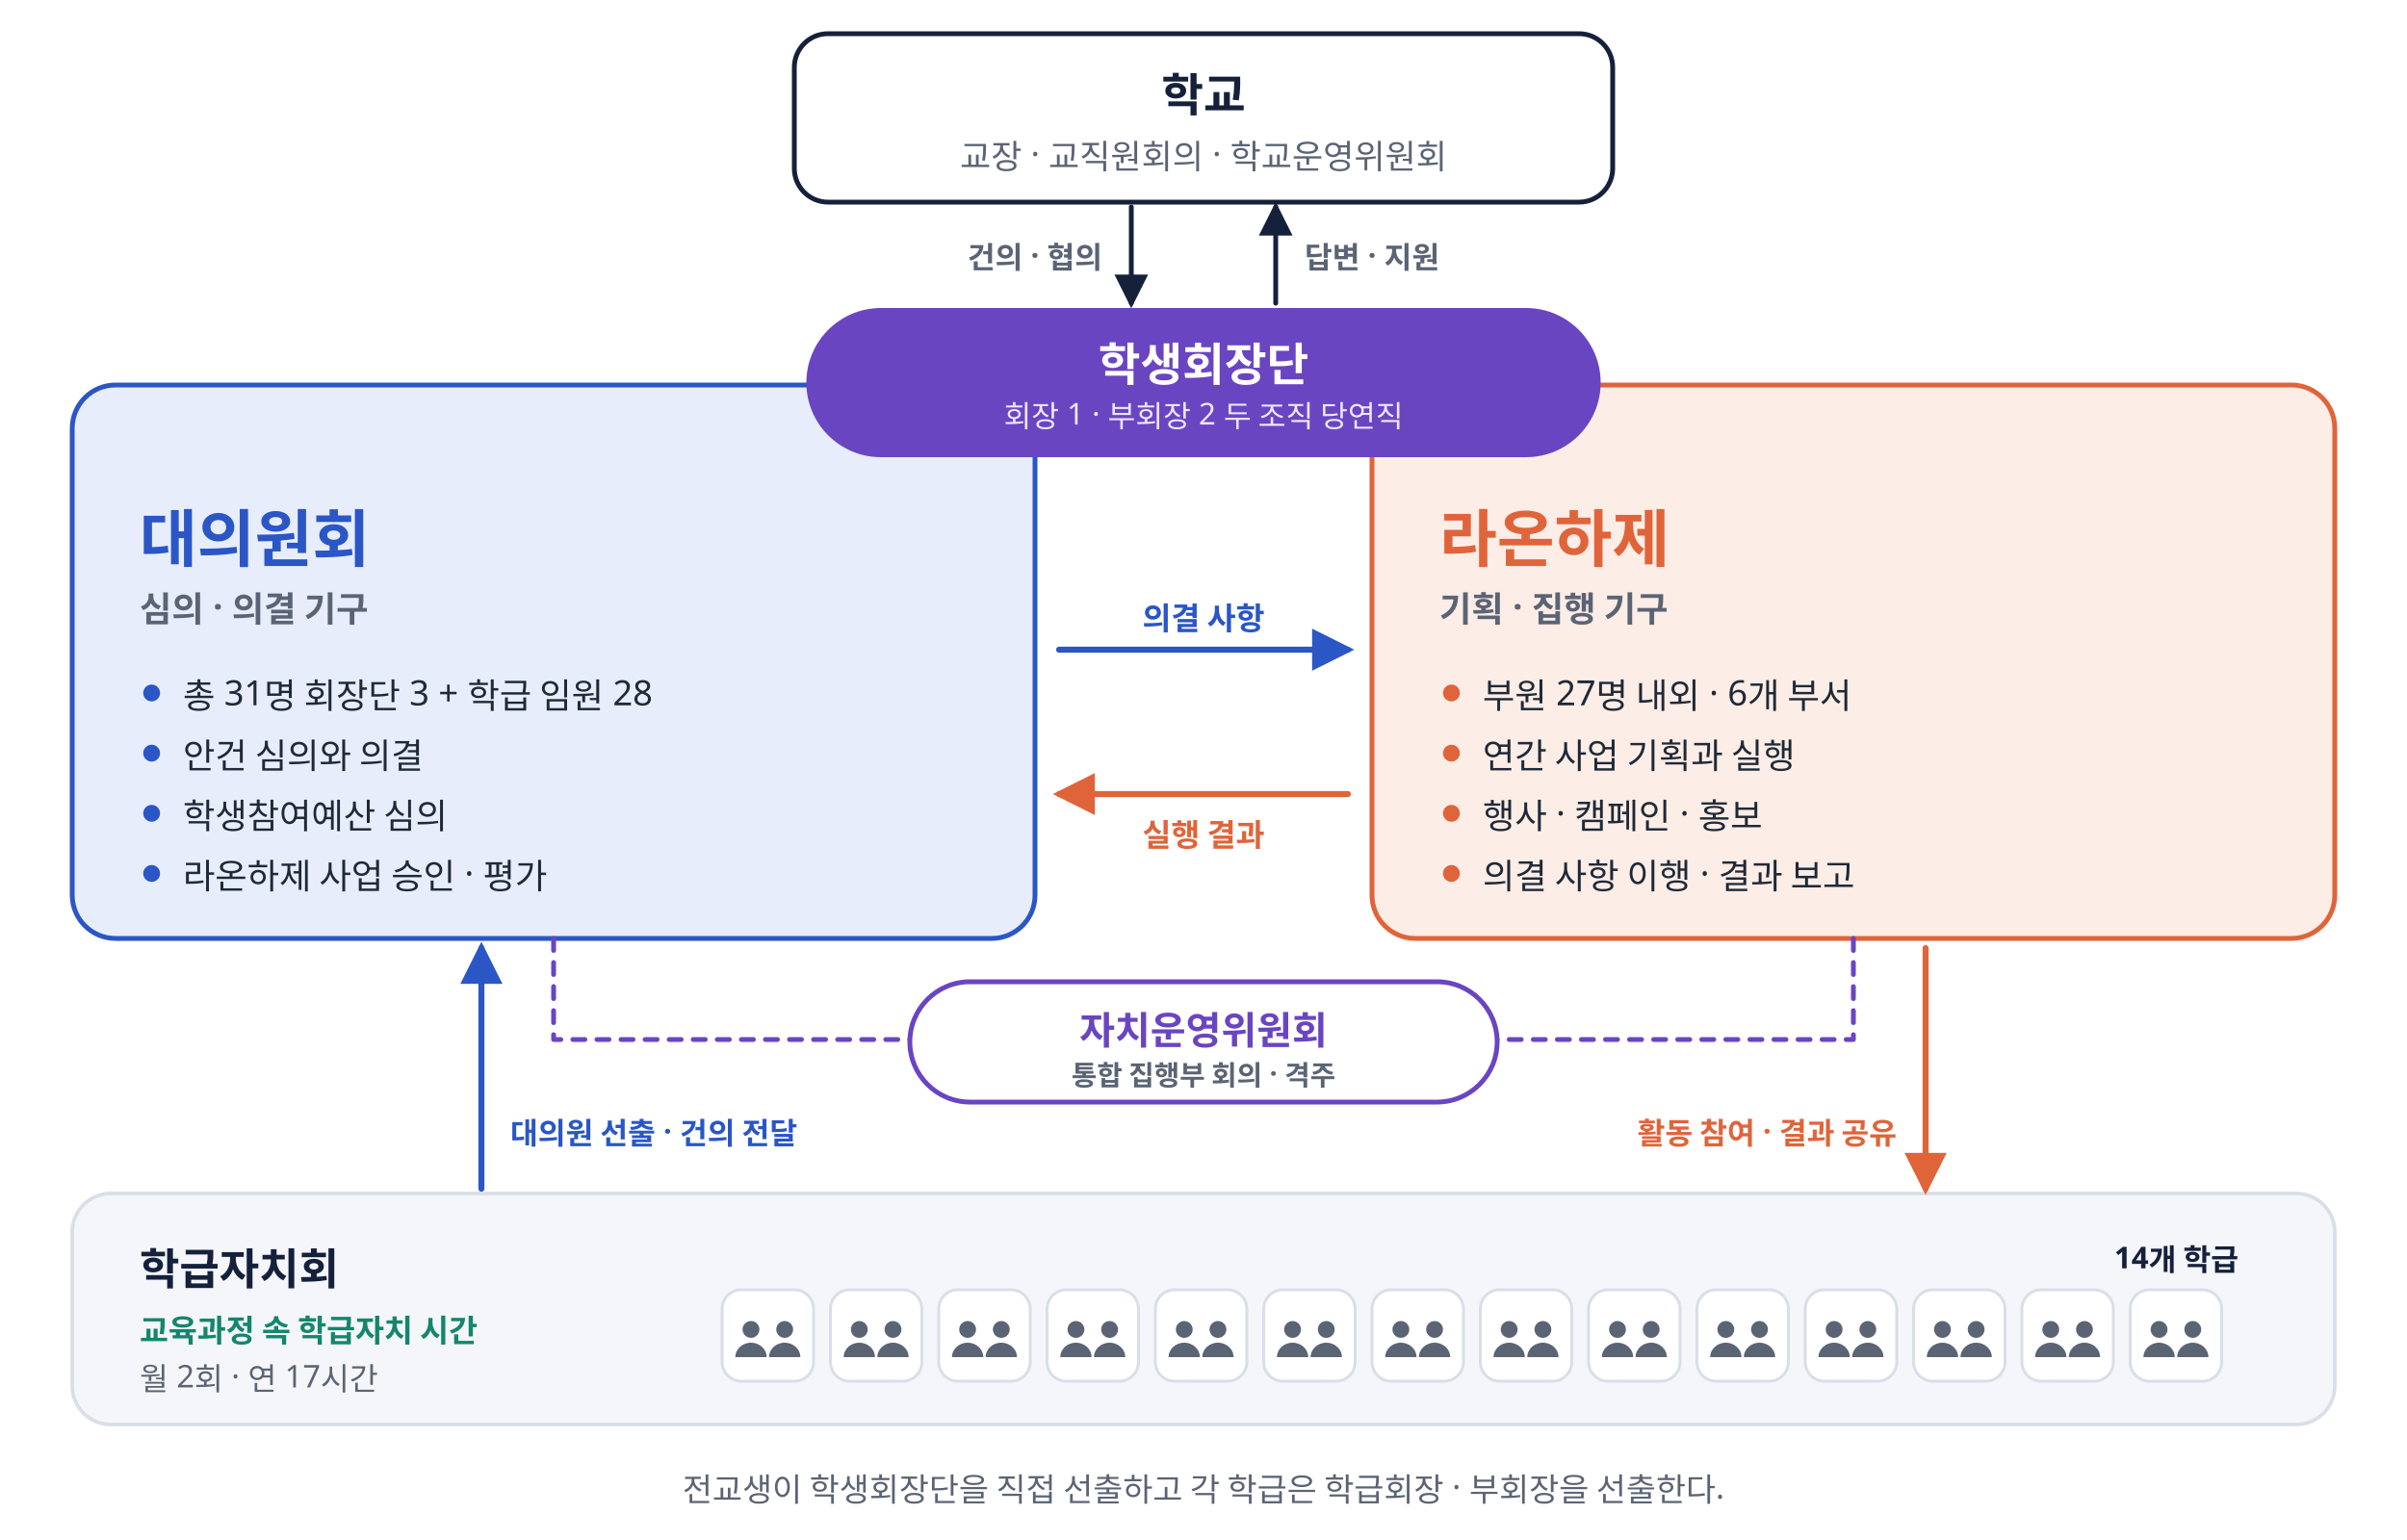
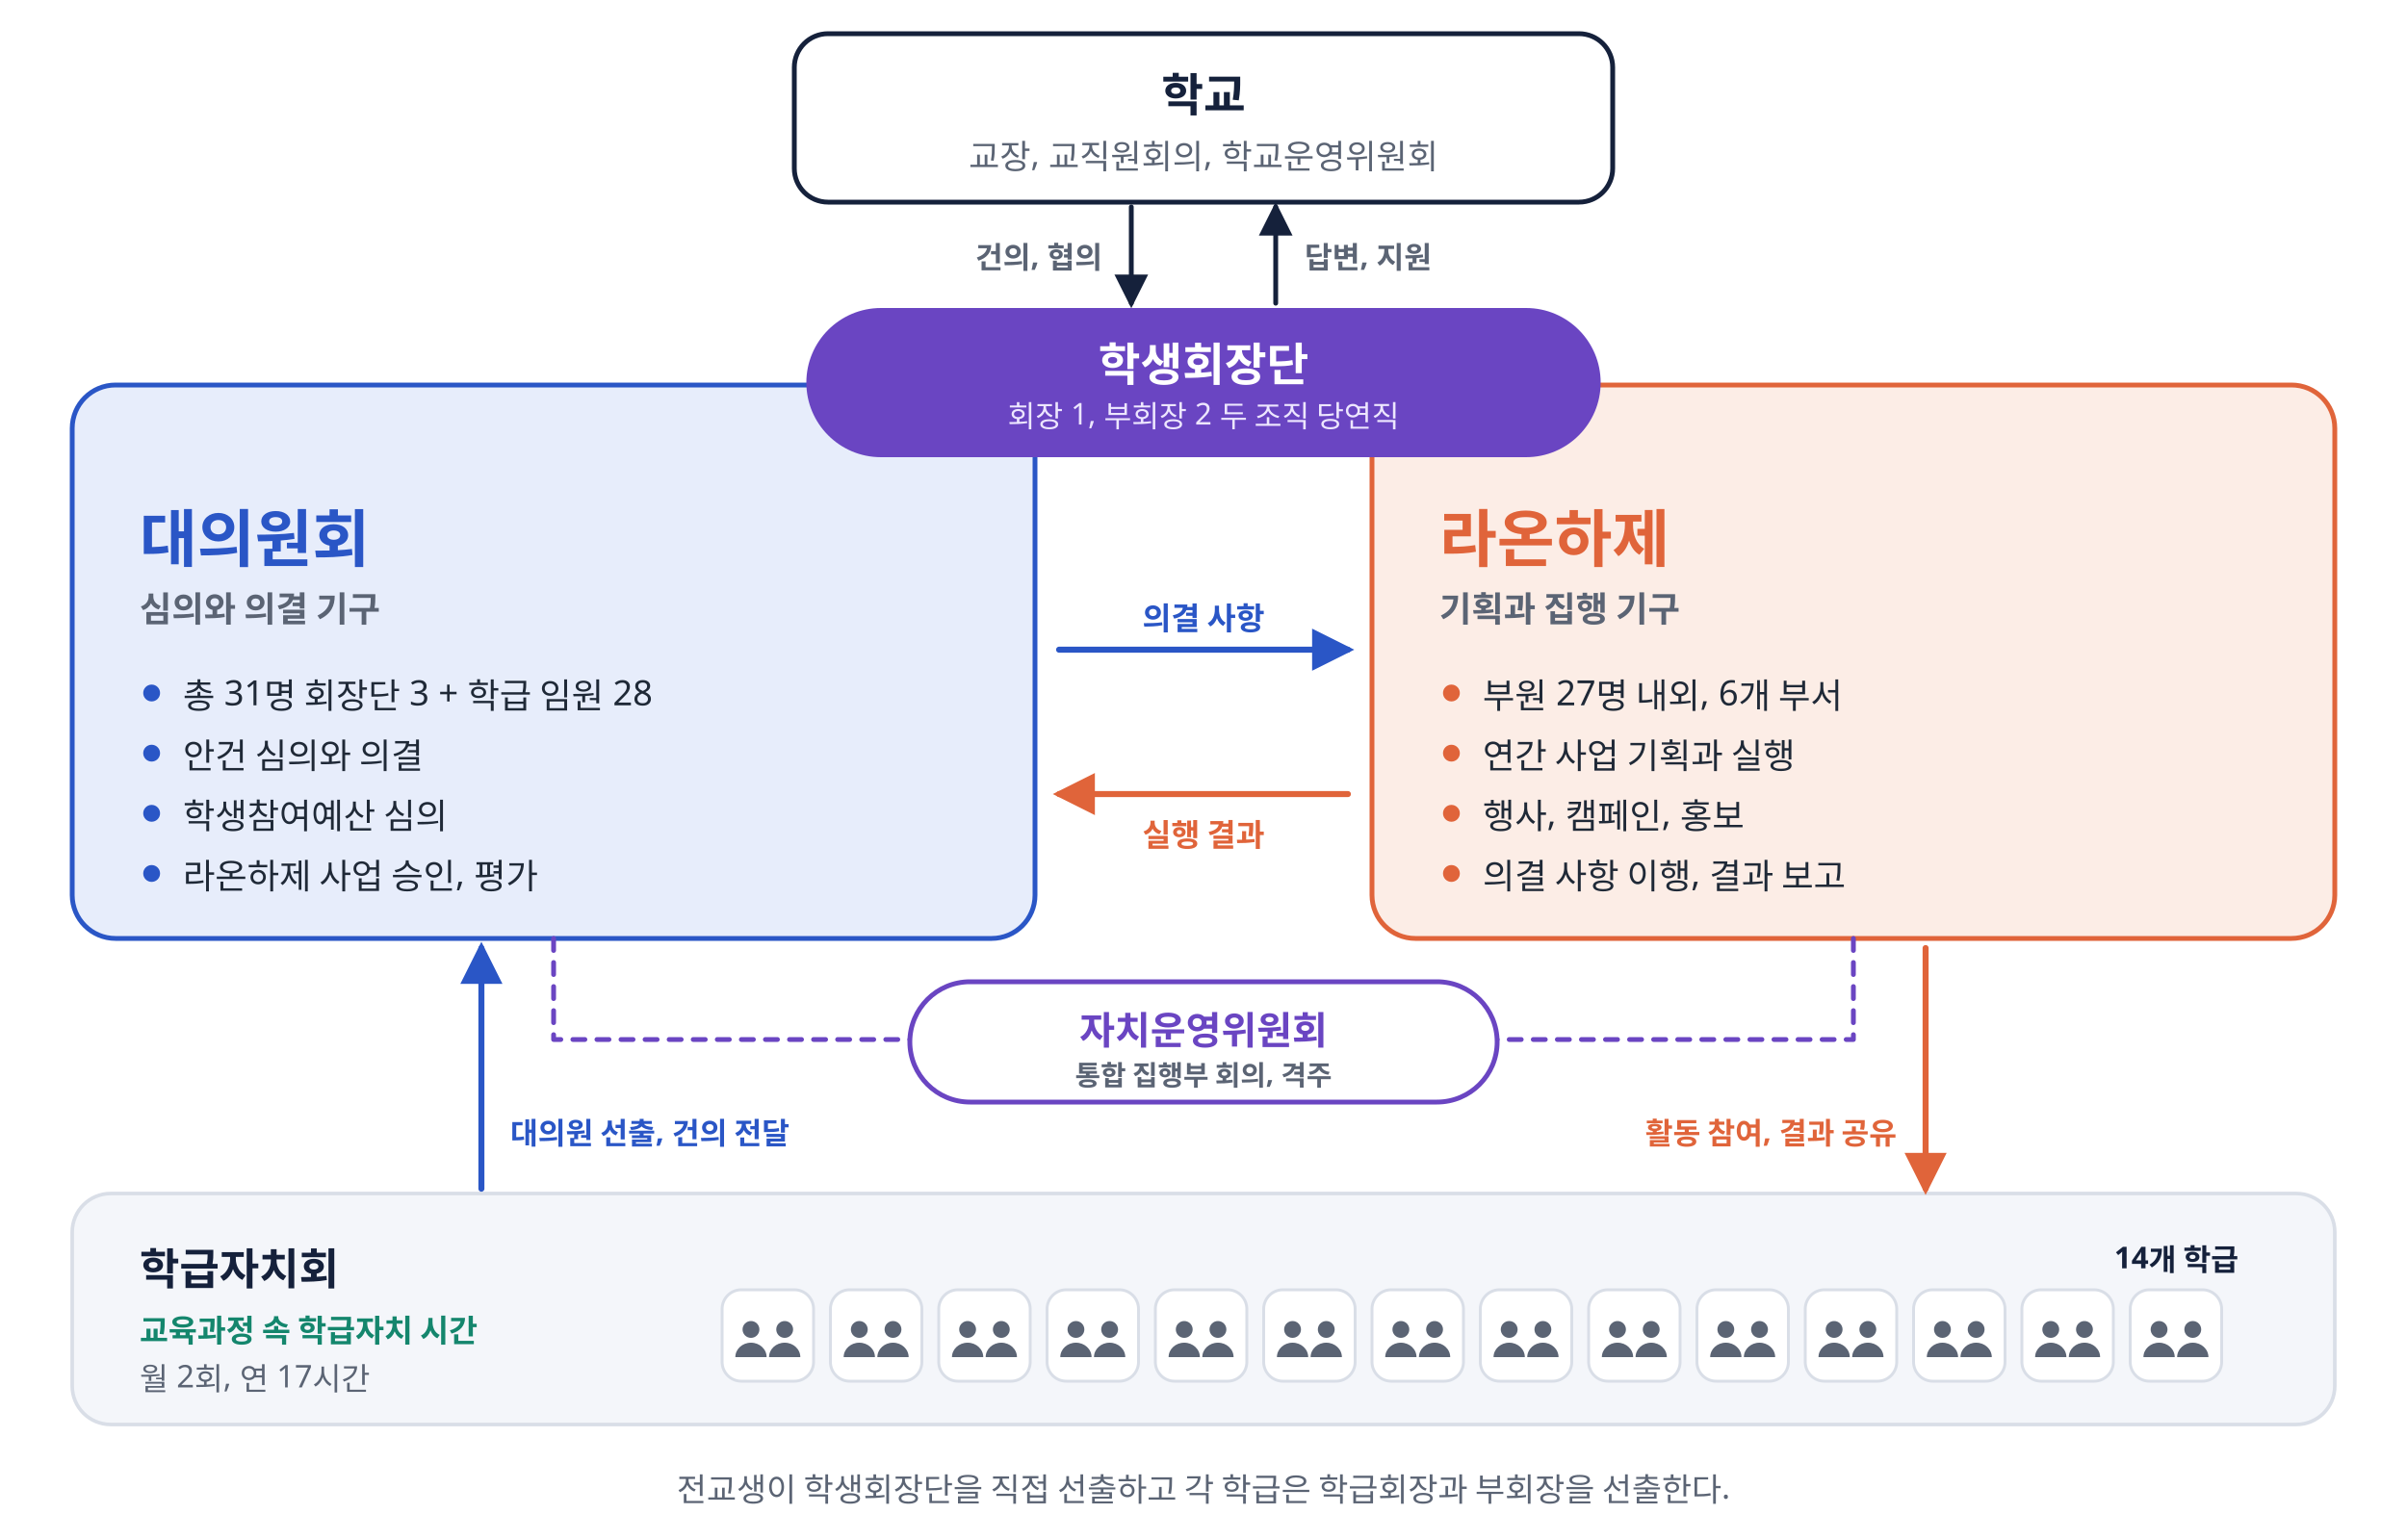
<svg xmlns="http://www.w3.org/2000/svg" viewBox="0 0 1000 640" width="1000" height="640" font-family="Pretendard, 'Pretendard Variable', 'Apple SD Gothic Neo', 'Malgun Gothic', sans-serif" role="img" aria-label="학생자치 전체 구조">
  <defs>
    <marker id="ah-muted" viewBox="0 0 10 10" refX="8.5" refY="5" markerWidth="7" markerHeight="7" orient="auto-start-reverse">
      <path d="M0,0 L10,5 L0,10 z" fill="#5B6474" />
    </marker>
    <marker id="ah-del" viewBox="0 0 10 10" refX="8.5" refY="5" markerWidth="7" markerHeight="7" orient="auto-start-reverse">
      <path d="M0,0 L10,5 L0,10 z" fill="#2A56C6" />
    </marker>
    <marker id="ah-raon" viewBox="0 0 10 10" refX="8.5" refY="5" markerWidth="7" markerHeight="7" orient="auto-start-reverse">
      <path d="M0,0 L10,5 L0,10 z" fill="#E0643A" />
    </marker>
    <marker id="ah-lead" viewBox="0 0 10 10" refX="8.5" refY="5" markerWidth="7" markerHeight="7" orient="auto-start-reverse">
      <path d="M0,0 L10,5 L0,10 z" fill="#6A45C2" />
    </marker>
    <marker id="ah-ink" viewBox="0 0 10 10" refX="8.5" refY="5" markerWidth="7" markerHeight="7" orient="auto-start-reverse">
      <path d="M0,0 L10,5 L0,10 z" fill="#15213B" />
    </marker>
    <marker id="ah-ok" viewBox="0 0 10 10" refX="8.5" refY="5" markerWidth="7" markerHeight="7" orient="auto-start-reverse">
      <path d="M0,0 L10,5 L0,10 z" fill="#14866D" />
    </marker>
    <marker id="ah-gold" viewBox="0 0 10 10" refX="8.5" refY="5" markerWidth="7" markerHeight="7" orient="auto-start-reverse">
      <path d="M0,0 L10,5 L0,10 z" fill="#C4A26A" />
    </marker>
  </defs>
  <rect width="1000" height="640" fill="#fff" />
  <rect x="330" y="14" width="340" height="70" rx="14" fill="#fff" stroke="#15213B" stroke-width="2" />
  <text x="500" y="38" font-size="19" font-weight="800" fill="#15213B" text-anchor="middle" dominant-baseline="central">학교</text>
-   <text x="500" y="64" font-size="14" font-weight="500" fill="#5B6474" text-anchor="middle" dominant-baseline="central">교장 · 교직원회의 · 학교운영위원회</text>
+   <text x="500" y="64" font-size="14" font-weight="500" fill="#5B6474" text-anchor="middle" dominant-baseline="central">교장, 교직원회의, 학교운영위원회</text>
  <line x1="470" y1="86" x2="470" y2="126" stroke="#15213B" stroke-width="2" stroke-linecap="round" marker-end="url(#ah-ink)" />
  <line x1="530" y1="126" x2="530" y2="86" stroke="#15213B" stroke-width="2" stroke-linecap="round" marker-end="url(#ah-ink)" />
-   <text x="458" y="106" font-size="12.5" font-weight="600" fill="#5B6474" text-anchor="end" dominant-baseline="central">건의 · 협의</text>
-   <text x="542" y="106" font-size="12.5" font-weight="600" fill="#5B6474" text-anchor="start" dominant-baseline="central">답변 · 지원</text>
+   <text x="458" y="106" font-size="12.5" font-weight="600" fill="#5B6474" text-anchor="end" dominant-baseline="central">건의, 협의</text>
+   <text x="542" y="106" font-size="12.5" font-weight="600" fill="#5B6474" text-anchor="start" dominant-baseline="central">답변, 지원</text>
  <rect x="30" y="160" width="400" height="230" rx="18" fill="#E7EDFB" stroke="#2A56C6" stroke-width="2" />
  <text x="58" y="222" font-size="26" font-weight="800" fill="#2A56C6" text-anchor="start" dominant-baseline="central">대의원회</text>
-   <text x="58" y="252" font-size="14.5" font-weight="600" fill="#5B6474" text-anchor="start" dominant-baseline="central">심의 · 의결 기구</text>
+   <text x="58" y="252" font-size="14.5" font-weight="600" fill="#5B6474" text-anchor="start" dominant-baseline="central">심의와 의결 기구</text>
  <circle cx="63" cy="288" r="3.5" fill="#2A56C6" />
  <text x="76" y="288" font-size="14.5" font-weight="500" fill="#1F2937" text-anchor="start" dominant-baseline="central">총 31명  회장단 3 + 학급 임원 28</text>
  <circle cx="63" cy="313" r="3.5" fill="#2A56C6" />
  <text x="76" y="313" font-size="14.5" font-weight="500" fill="#1F2937" text-anchor="start" dominant-baseline="central">안건 심의와 의결</text>
  <circle cx="63" cy="338" r="3.5" fill="#2A56C6" />
  <text x="76" y="338" font-size="14.5" font-weight="500" fill="#1F2937" text-anchor="start" dominant-baseline="central">학생참여예산 심의</text>
  <circle cx="63" cy="363" r="3.5" fill="#2A56C6" />
-   <text x="76" y="363" font-size="14.5" font-weight="500" fill="#1F2937" text-anchor="start" dominant-baseline="central">라온하제 사업 승인 · 평가</text>
+   <text x="76" y="363" font-size="14.5" font-weight="500" fill="#1F2937" text-anchor="start" dominant-baseline="central">라온하제 사업 승인, 평가</text>
  <rect x="570" y="160" width="400" height="230" rx="18" fill="#FCEDE6" stroke="#E0643A" stroke-width="2" />
  <text x="598" y="222" font-size="26" font-weight="800" fill="#E0643A" text-anchor="start" dominant-baseline="central">라온하제</text>
-   <text x="598" y="252" font-size="14.5" font-weight="600" fill="#5B6474" text-anchor="start" dominant-baseline="central">기획 · 집행 기구</text>
+   <text x="598" y="252" font-size="14.5" font-weight="600" fill="#5B6474" text-anchor="start" dominant-baseline="central">기획과 집행 기구</text>
  <circle cx="603" cy="288" r="3.5" fill="#E0643A" />
-   <text x="616" y="288" font-size="14.5" font-weight="500" fill="#1F2937" text-anchor="start" dominant-baseline="central">부원 27명 내외 · 6개 부서</text>
+   <text x="616" y="288" font-size="14.5" font-weight="500" fill="#1F2937" text-anchor="start" dominant-baseline="central">부원 27명 내외, 6개 부서</text>
  <circle cx="603" cy="313" r="3.5" fill="#E0643A" />
  <text x="616" y="313" font-size="14.5" font-weight="500" fill="#1F2937" text-anchor="start" dominant-baseline="central">연간 사업 기획과 실행</text>
  <circle cx="603" cy="338" r="3.5" fill="#E0643A" />
-   <text x="616" y="338" font-size="14.5" font-weight="500" fill="#1F2937" text-anchor="start" dominant-baseline="central">행사 · 캠페인 · 홍보</text>
+   <text x="616" y="338" font-size="14.5" font-weight="500" fill="#1F2937" text-anchor="start" dominant-baseline="central">행사, 캠페인, 홍보</text>
  <circle cx="603" cy="363" r="3.5" fill="#E0643A" />
-   <text x="616" y="363" font-size="14.5" font-weight="500" fill="#1F2937" text-anchor="start" dominant-baseline="central">의결 사항 이행 · 결과 보고</text>
+   <text x="616" y="363" font-size="14.5" font-weight="500" fill="#1F2937" text-anchor="start" dominant-baseline="central">의결 사항 이행, 결과 보고</text>
  <rect x="335" y="128" width="330" height="62" rx="31" fill="#6A45C2" stroke="none" stroke-width="1.5" />
  <text x="500" y="150" font-size="19" font-weight="800" fill="#fff" text-anchor="middle" dominant-baseline="central">학생회장단</text>
-   <text x="500" y="172" font-size="12.5" font-weight="500" fill="#EDE6FF" text-anchor="middle" dominant-baseline="central">회장 1 · 부회장 2  두 조직 당연직</text>
+   <text x="500" y="172" font-size="12.5" font-weight="500" fill="#EDE6FF" text-anchor="middle" dominant-baseline="central">회장 1, 부회장 2  두 조직 당연직</text>
  <line x1="440" y1="270" x2="560" y2="270" stroke="#2A56C6" stroke-width="2.5" stroke-linecap="round" marker-end="url(#ah-del)" />
  <text x="500" y="256" font-size="13" font-weight="700" fill="#2A56C6" text-anchor="middle" dominant-baseline="central">의결 사항</text>
  <line x1="560" y1="330" x2="440" y2="330" stroke="#E0643A" stroke-width="2.5" stroke-linecap="round" marker-end="url(#ah-raon)" />
  <text x="500" y="346" font-size="13" font-weight="700" fill="#E0643A" text-anchor="middle" dominant-baseline="central">실행 결과</text>
  <path d="M230,390 L230,432 L378,432" stroke="#6A45C2" stroke-width="2" fill="none" stroke-linecap="round" stroke-linejoin="round" stroke-dasharray="5 5" />
  <path d="M770,390 L770,432 L622,432" stroke="#6A45C2" stroke-width="2" fill="none" stroke-linecap="round" stroke-linejoin="round" stroke-dasharray="5 5" />
  <rect x="378" y="408" width="244" height="50" rx="25" fill="#fff" stroke="#6A45C2" stroke-width="2" />
  <text x="500" y="427" font-size="16" font-weight="800" fill="#6A45C2" text-anchor="middle" dominant-baseline="central">자치운영위원회</text>
-   <text x="500" y="446" font-size="11.5" font-weight="600" fill="#5B6474" text-anchor="middle" dominant-baseline="central">통합 집행부 회의 · 격주</text>
+   <text x="500" y="446" font-size="11.5" font-weight="600" fill="#5B6474" text-anchor="middle" dominant-baseline="central">통합 집행부 회의, 격주</text>
  <rect x="30" y="496" width="940" height="96" rx="16" fill="#F4F6FA" stroke="#D9DEE7" stroke-width="1.5" />
  <text x="58" y="526" font-size="18" font-weight="800" fill="#15213B" text-anchor="start" dominant-baseline="central">학급자치회</text>
  <text x="58" y="552" font-size="13" font-weight="600" fill="#14866D" text-anchor="start" dominant-baseline="central">교육과정 속 학급자치 시간</text>
-   <text x="58" y="572" font-size="13" font-weight="500" fill="#5B6474" text-anchor="start" dominant-baseline="central">월 2회 · 연 17시간</text>
+   <text x="58" y="572" font-size="13" font-weight="500" fill="#5B6474" text-anchor="start" dominant-baseline="central">월 2회, 연 17시간</text>
  <text x="930" y="522" font-size="12.5" font-weight="700" fill="#15213B" text-anchor="end" dominant-baseline="central">14개 학급</text>
  <rect x="300" y="536" width="38" height="38" rx="8" fill="#fff" stroke="#D9DEE7" stroke-width="1.2" />
  <circle cx="312" cy="552.5" r="3.5" fill="#5B6474" />
  <path d="M305.5,564.0 a6.5,6.0 0 0 1 13.0,0 z" fill="#5B6474" />
  <circle cx="326" cy="552.5" r="3.5" fill="#5B6474" />
  <path d="M319.5,564.0 a6.5,6.0 0 0 1 13.0,0 z" fill="#5B6474" />
  <rect x="345" y="536" width="38" height="38" rx="8" fill="#fff" stroke="#D9DEE7" stroke-width="1.2" />
  <circle cx="357" cy="552.5" r="3.5" fill="#5B6474" />
  <path d="M350.5,564.0 a6.5,6.0 0 0 1 13.0,0 z" fill="#5B6474" />
  <circle cx="371" cy="552.5" r="3.5" fill="#5B6474" />
  <path d="M364.5,564.0 a6.5,6.0 0 0 1 13.0,0 z" fill="#5B6474" />
  <rect x="390" y="536" width="38" height="38" rx="8" fill="#fff" stroke="#D9DEE7" stroke-width="1.2" />
  <circle cx="402" cy="552.5" r="3.5" fill="#5B6474" />
  <path d="M395.5,564.0 a6.5,6.0 0 0 1 13.0,0 z" fill="#5B6474" />
  <circle cx="416" cy="552.5" r="3.5" fill="#5B6474" />
  <path d="M409.5,564.0 a6.5,6.0 0 0 1 13.0,0 z" fill="#5B6474" />
  <rect x="435" y="536" width="38" height="38" rx="8" fill="#fff" stroke="#D9DEE7" stroke-width="1.2" />
  <circle cx="447" cy="552.5" r="3.5" fill="#5B6474" />
  <path d="M440.5,564.0 a6.5,6.0 0 0 1 13.0,0 z" fill="#5B6474" />
  <circle cx="461" cy="552.5" r="3.5" fill="#5B6474" />
  <path d="M454.5,564.0 a6.5,6.0 0 0 1 13.0,0 z" fill="#5B6474" />
  <rect x="480" y="536" width="38" height="38" rx="8" fill="#fff" stroke="#D9DEE7" stroke-width="1.2" />
  <circle cx="492" cy="552.5" r="3.5" fill="#5B6474" />
  <path d="M485.5,564.0 a6.5,6.0 0 0 1 13.0,0 z" fill="#5B6474" />
  <circle cx="506" cy="552.5" r="3.5" fill="#5B6474" />
  <path d="M499.5,564.0 a6.5,6.0 0 0 1 13.0,0 z" fill="#5B6474" />
  <rect x="525" y="536" width="38" height="38" rx="8" fill="#fff" stroke="#D9DEE7" stroke-width="1.2" />
  <circle cx="537" cy="552.5" r="3.5" fill="#5B6474" />
  <path d="M530.5,564.0 a6.5,6.0 0 0 1 13.0,0 z" fill="#5B6474" />
  <circle cx="551" cy="552.5" r="3.5" fill="#5B6474" />
  <path d="M544.5,564.0 a6.5,6.0 0 0 1 13.0,0 z" fill="#5B6474" />
  <rect x="570" y="536" width="38" height="38" rx="8" fill="#fff" stroke="#D9DEE7" stroke-width="1.2" />
  <circle cx="582" cy="552.5" r="3.5" fill="#5B6474" />
  <path d="M575.5,564.0 a6.5,6.0 0 0 1 13.0,0 z" fill="#5B6474" />
  <circle cx="596" cy="552.5" r="3.5" fill="#5B6474" />
  <path d="M589.5,564.0 a6.5,6.0 0 0 1 13.0,0 z" fill="#5B6474" />
  <rect x="615" y="536" width="38" height="38" rx="8" fill="#fff" stroke="#D9DEE7" stroke-width="1.2" />
  <circle cx="627" cy="552.5" r="3.5" fill="#5B6474" />
  <path d="M620.5,564.0 a6.5,6.0 0 0 1 13.0,0 z" fill="#5B6474" />
  <circle cx="641" cy="552.5" r="3.5" fill="#5B6474" />
  <path d="M634.5,564.0 a6.5,6.0 0 0 1 13.0,0 z" fill="#5B6474" />
  <rect x="660" y="536" width="38" height="38" rx="8" fill="#fff" stroke="#D9DEE7" stroke-width="1.2" />
  <circle cx="672" cy="552.5" r="3.5" fill="#5B6474" />
  <path d="M665.5,564.0 a6.5,6.0 0 0 1 13.0,0 z" fill="#5B6474" />
  <circle cx="686" cy="552.5" r="3.5" fill="#5B6474" />
  <path d="M679.5,564.0 a6.5,6.0 0 0 1 13.0,0 z" fill="#5B6474" />
  <rect x="705" y="536" width="38" height="38" rx="8" fill="#fff" stroke="#D9DEE7" stroke-width="1.2" />
  <circle cx="717" cy="552.5" r="3.5" fill="#5B6474" />
  <path d="M710.5,564.0 a6.5,6.0 0 0 1 13.0,0 z" fill="#5B6474" />
  <circle cx="731" cy="552.5" r="3.5" fill="#5B6474" />
  <path d="M724.5,564.0 a6.5,6.0 0 0 1 13.0,0 z" fill="#5B6474" />
  <rect x="750" y="536" width="38" height="38" rx="8" fill="#fff" stroke="#D9DEE7" stroke-width="1.2" />
  <circle cx="762" cy="552.5" r="3.5" fill="#5B6474" />
  <path d="M755.5,564.0 a6.5,6.0 0 0 1 13.0,0 z" fill="#5B6474" />
  <circle cx="776" cy="552.5" r="3.5" fill="#5B6474" />
  <path d="M769.5,564.0 a6.5,6.0 0 0 1 13.0,0 z" fill="#5B6474" />
  <rect x="795" y="536" width="38" height="38" rx="8" fill="#fff" stroke="#D9DEE7" stroke-width="1.2" />
  <circle cx="807" cy="552.5" r="3.5" fill="#5B6474" />
  <path d="M800.5,564.0 a6.5,6.0 0 0 1 13.0,0 z" fill="#5B6474" />
  <circle cx="821" cy="552.5" r="3.5" fill="#5B6474" />
  <path d="M814.5,564.0 a6.5,6.0 0 0 1 13.0,0 z" fill="#5B6474" />
  <rect x="840" y="536" width="38" height="38" rx="8" fill="#fff" stroke="#D9DEE7" stroke-width="1.2" />
  <circle cx="852" cy="552.5" r="3.5" fill="#5B6474" />
  <path d="M845.5,564.0 a6.5,6.0 0 0 1 13.0,0 z" fill="#5B6474" />
  <circle cx="866" cy="552.5" r="3.5" fill="#5B6474" />
  <path d="M859.5,564.0 a6.5,6.0 0 0 1 13.0,0 z" fill="#5B6474" />
  <rect x="885" y="536" width="38" height="38" rx="8" fill="#fff" stroke="#D9DEE7" stroke-width="1.2" />
  <circle cx="897" cy="552.5" r="3.5" fill="#5B6474" />
  <path d="M890.5,564.0 a6.5,6.0 0 0 1 13.0,0 z" fill="#5B6474" />
  <circle cx="911" cy="552.5" r="3.5" fill="#5B6474" />
  <path d="M904.5,564.0 a6.5,6.0 0 0 1 13.0,0 z" fill="#5B6474" />
  <line x1="200" y1="494" x2="200" y2="394" stroke="#2A56C6" stroke-width="2.5" stroke-linecap="round" marker-end="url(#ah-del)" />
-   <text x="212" y="470" font-size="12.5" font-weight="700" fill="#2A56C6" text-anchor="start" dominant-baseline="central">대의원 선출 · 건의 전달</text>
+   <text x="212" y="470" font-size="12.5" font-weight="700" fill="#2A56C6" text-anchor="start" dominant-baseline="central">대의원 선출, 건의 전달</text>
  <line x1="800" y1="394" x2="800" y2="494" stroke="#E0643A" stroke-width="2.5" stroke-linecap="round" marker-end="url(#ah-raon)" />
-   <text x="788" y="470" font-size="12.5" font-weight="700" fill="#E0643A" text-anchor="end" dominant-baseline="central">활동 참여 · 결과 공유</text>
-   <text x="500" y="618" font-size="13.5" font-weight="500" fill="#5B6474" text-anchor="middle" dominant-baseline="central">전교생이 학생회장단을 직접 선출하고 각 학급은 학급회장 · 부회장을 선출한다.</text>
+   <text x="788" y="470" font-size="12.5" font-weight="700" fill="#E0643A" text-anchor="end" dominant-baseline="central">활동 참여, 결과 공유</text>
+   <text x="500" y="618" font-size="13.5" font-weight="500" fill="#5B6474" text-anchor="middle" dominant-baseline="central">전교생이 학생회장단을 직접 선출하고 각 학급은 학급회장과 부회장을 선출한다.</text>
</svg>
